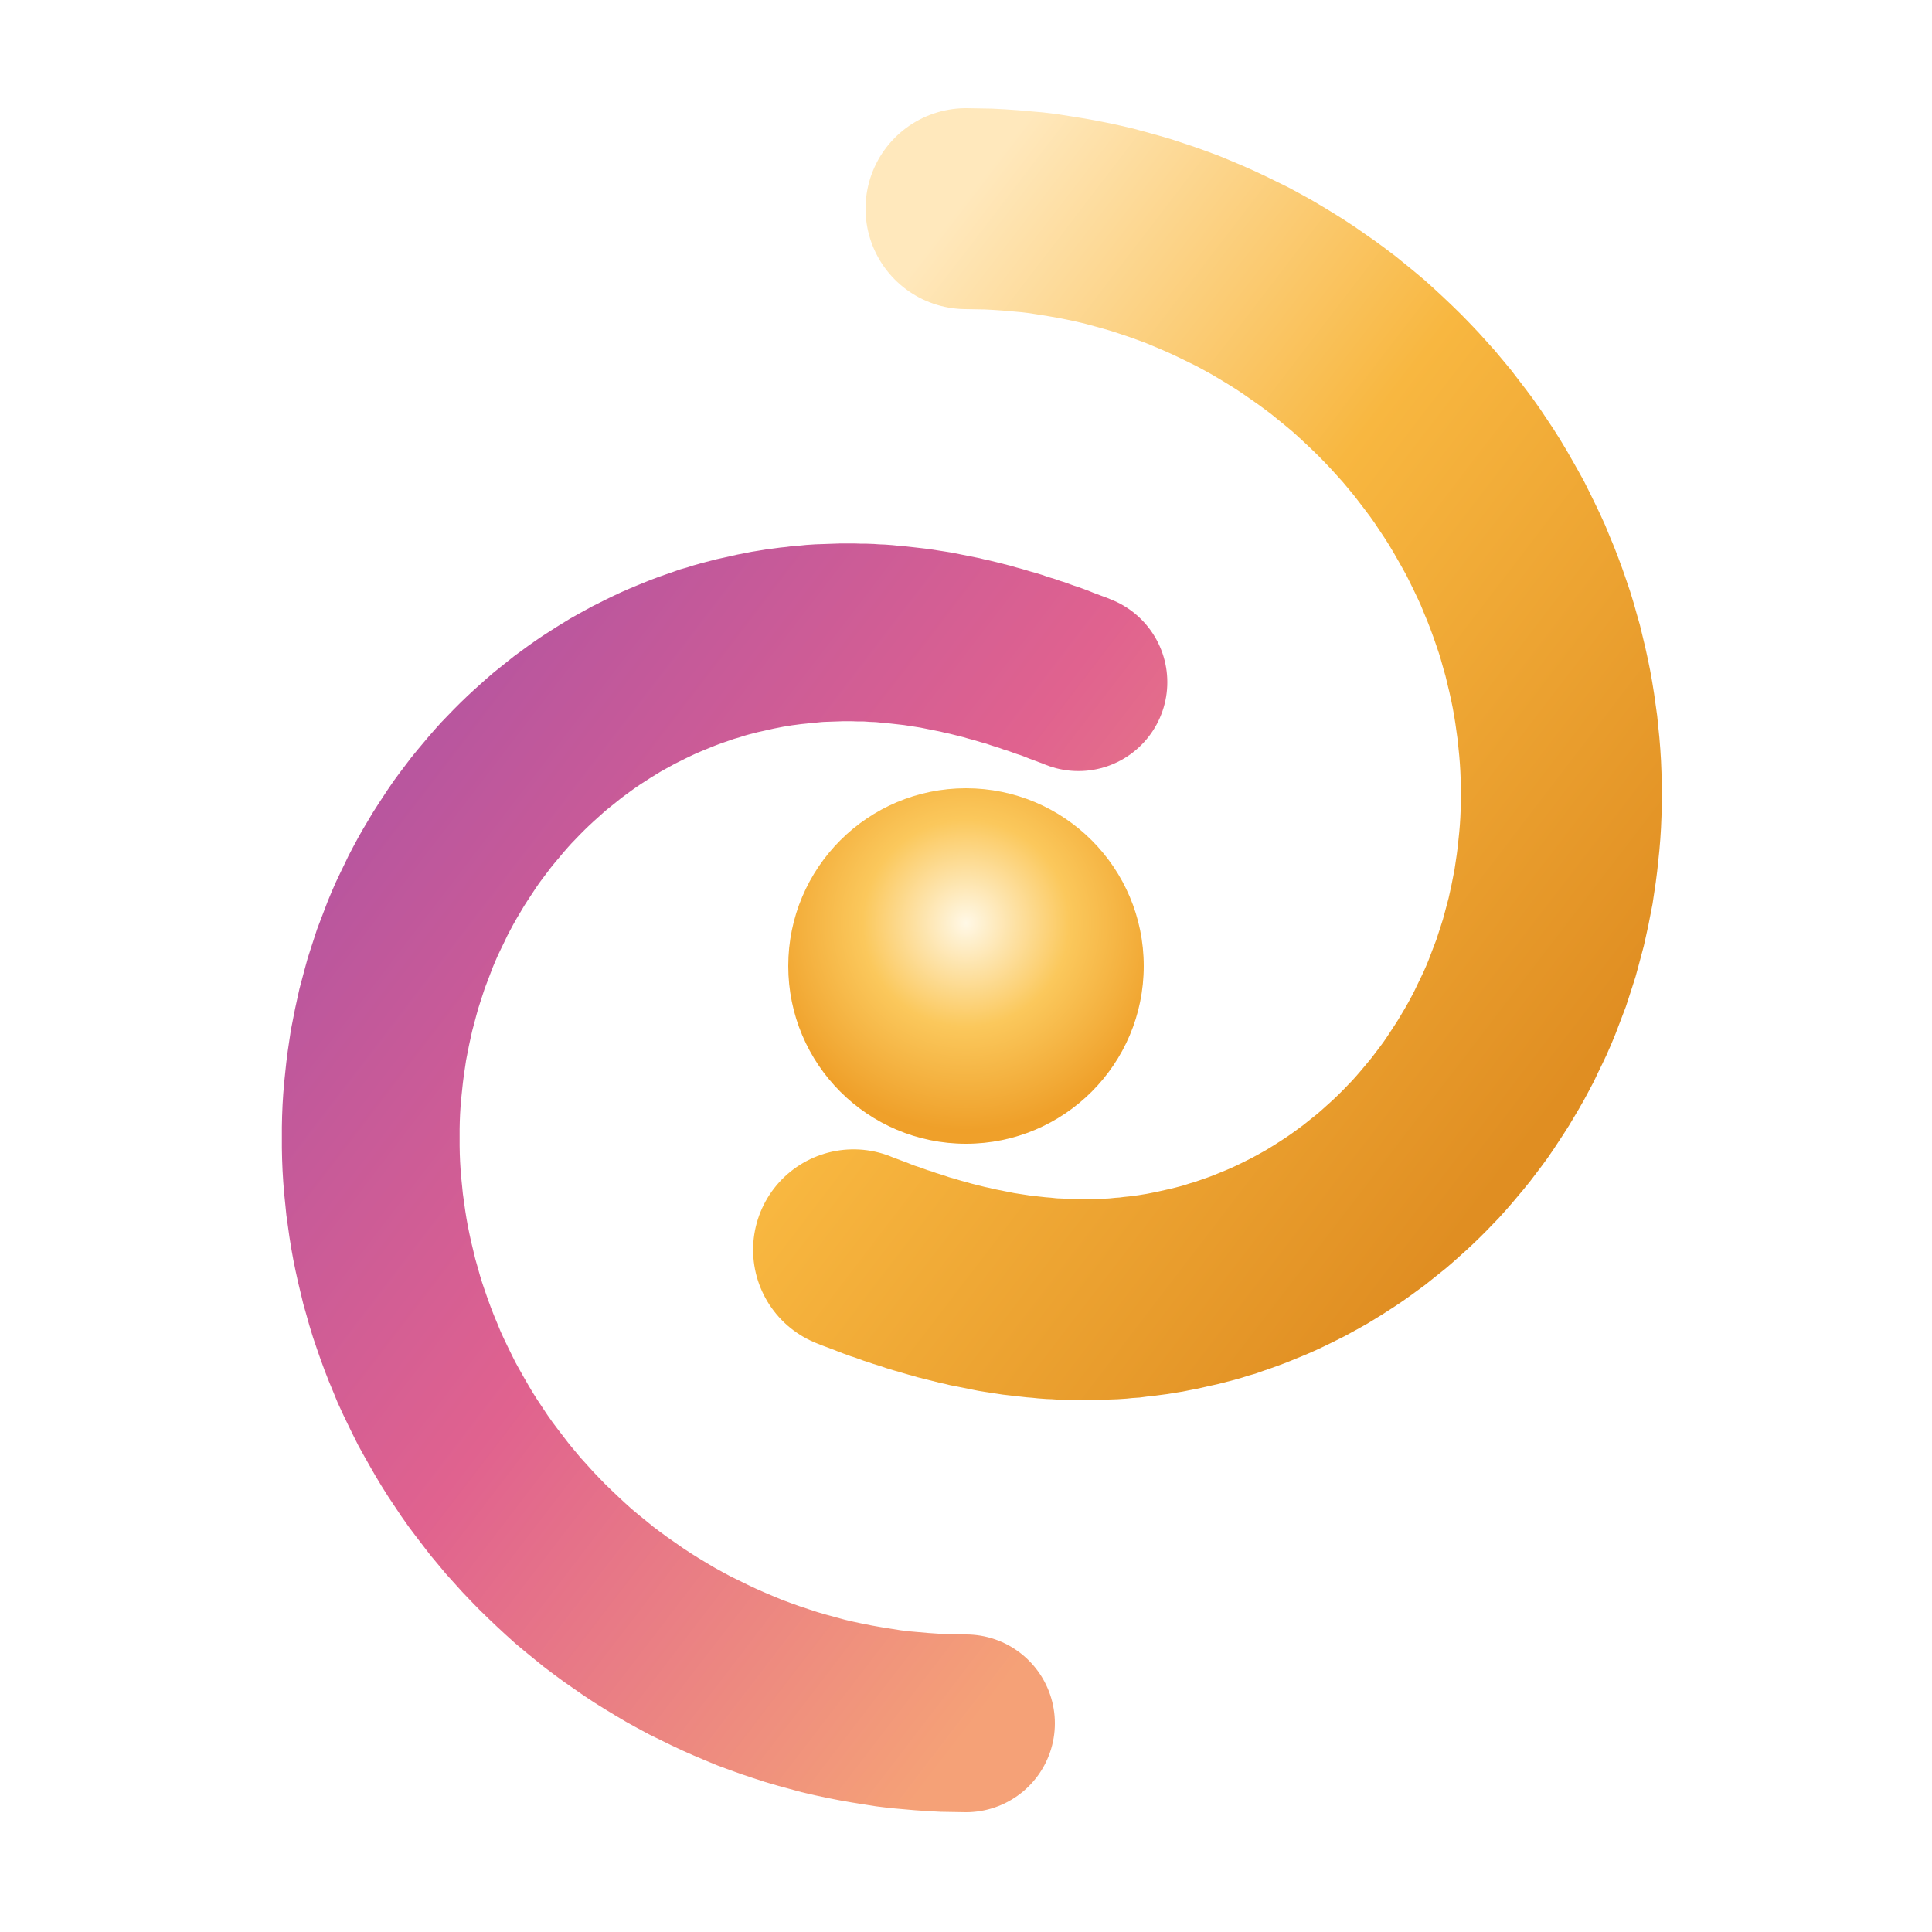
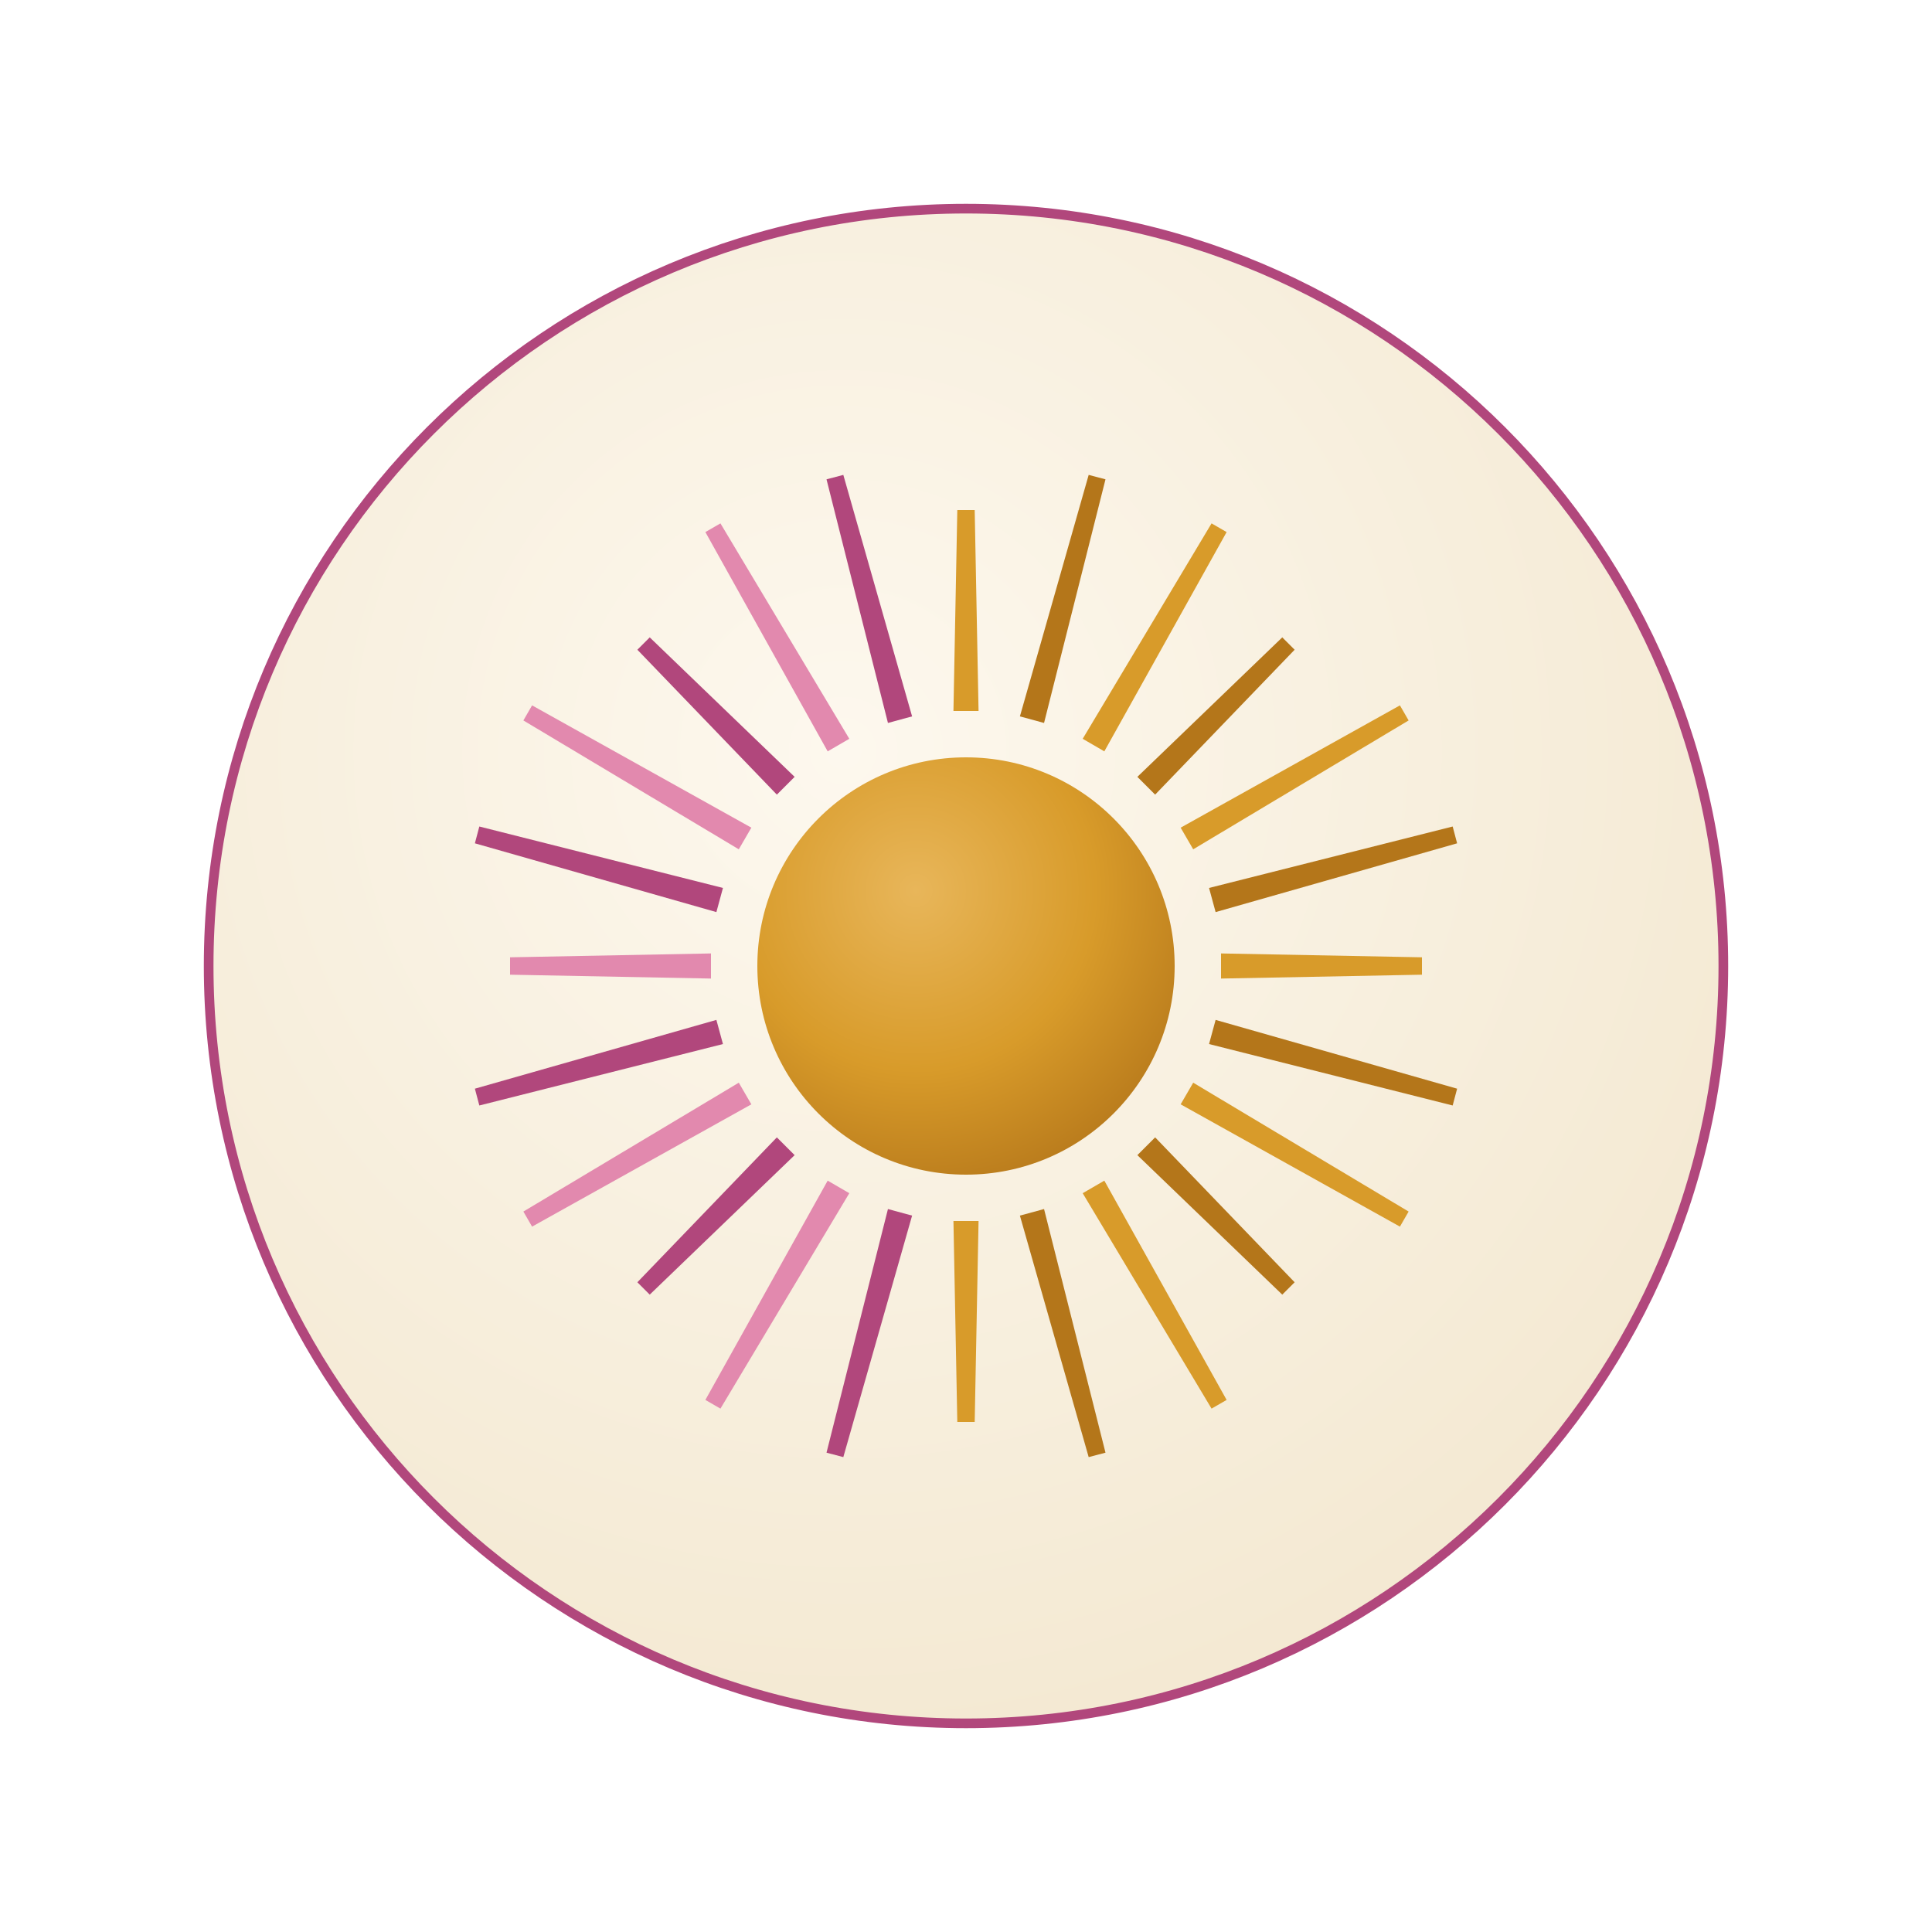
<svg xmlns="http://www.w3.org/2000/svg" viewBox="0 0 1000 1000" width="1000" height="1000" role="img" aria-labelledby="cgT cgD">
  <defs>
-     <linearGradient id="cg-ouro" x1="0.15" y1="0" x2="0.9" y2="0.9">
-       <stop offset="0" stop-color="#FFE8BC" />
-       <stop offset="0.45" stop-color="#F8B740" />
-       <stop offset="1" stop-color="#E08E22" />
-     </linearGradient>
-     <linearGradient id="cg-rosa" x1="0.9" y1="0.9" x2="0.15" y2="0">
-       <stop offset="0" stop-color="#B9569E" />
-       <stop offset="0.45" stop-color="#E0628F" />
-       <stop offset="1" stop-color="#F5A177" />
-     </linearGradient>
-     <radialGradient id="cg-luz" cx="0.5" cy="0.38" r="0.58">
-       <stop offset="0" stop-color="#FFF8E6" />
-       <stop offset="0.5" stop-color="#FBC85C" />
-       <stop offset="1" stop-color="#EFA02A" />
+     <radialGradient id="cg-nucleo" cx="0.38" cy="0.32" r="0.78">
+       <stop offset="0" stop-color="#E8B65A" />
+       <stop offset="0.55" stop-color="#D89B2A" />
+       <stop offset="1" stop-color="#B4761A" />
+     </radialGradient>
+     <radialGradient id="cg-fundo" cx="0.42" cy="0.36" r="0.78">
+       <stop offset="0" stop-color="#FDF8EE" />
+       <stop offset="1" stop-color="#F2E6CD" />
    </radialGradient>
  </defs>
-   <g fill="none" stroke-linecap="round">
-     <path d="M500.0 108.0L505.7 108.1L511.5 108.2L517.2 108.5L523.0 108.9L528.7 109.4L534.4 109.9L540.1 110.6L545.8 111.5L551.4 112.4L557.1 113.4L562.7 114.5L568.3 115.7L573.9 117.0L579.4 118.5L584.9 120.0L590.4 121.6L595.9 123.4L601.3 125.2L606.6 127.1L612.0 129.1L617.3 131.3L622.5 133.5L627.7 135.8L632.8 138.2L637.9 140.7L643.0 143.2L648.0 145.9L652.9 148.6L657.8 151.5L662.6 154.4L667.4 157.4L672.1 160.5L676.7 163.7L681.3 166.9L685.8 170.2L690.3 173.6L694.6 177.1L698.9 180.6L703.2 184.2L707.3 187.9L711.4 191.7L715.4 195.5L719.4 199.4L723.2 203.3L727.0 207.3L730.7 211.4L734.4 215.5L737.9 219.7L741.4 223.9L744.7 228.2L748.0 232.5L751.3 236.9L754.4 241.3L757.4 245.8L760.4 250.3L763.3 254.9L766.0 259.4L768.7 264.1L771.3 268.7L773.9 273.4L776.3 278.2L778.6 282.9L780.9 287.7L783.1 292.5L785.1 297.4L787.1 302.2L789.0 307.1L790.8 312.0L792.5 316.9L794.2 321.9L795.7 326.8L797.1 331.8L798.5 336.7L799.7 341.7L800.9 346.7L802.0 351.7L803.0 356.6L803.9 361.6L804.7 366.6L805.4 371.6L806.1 376.6L806.6 381.6L807.1 386.5L807.5 391.5L807.8 396.4L808.0 401.4L808.1 406.3L808.1 411.2L808.1 416.1L808.0 420.9L807.8 425.8L807.5 430.6L807.1 435.4L806.6 440.2L806.1 444.9L805.5 449.6L804.8 454.3L804.1 459.0L803.2 463.6L802.3 468.2L801.3 472.8L800.3 477.3L799.1 481.8L797.9 486.3L796.7 490.7L795.3 495.1L793.9 499.4L792.5 503.7L790.9 507.9L789.3 512.1L787.7 516.3L786.0 520.4L784.2 524.5L782.3 528.5L780.4 532.4L778.5 536.4L776.5 540.2L774.4 544.1L772.3 547.8L770.1 551.5L767.9 555.2L765.6 558.8L763.3 562.3L761.0 565.8L758.6 569.3L756.1 572.7L753.6 576.0L751.1 579.3L748.5 582.5L745.9 585.6L743.3 588.7L740.6 591.8L737.9 594.8L735.1 597.7L732.4 600.5L729.5 603.4L726.7 606.1L723.8 608.8L720.9 611.4L718.0 614.0L715.1 616.5L712.1 618.9L709.1 621.3L706.1 623.7L703.1 625.9L700.1 628.1L697.0 630.3L693.9 632.4L690.8 634.4L687.7 636.4L684.6 638.3L681.5 640.2L678.3 642.0L675.2 643.7L672.1 645.4L668.9 647.0L665.7 648.6L662.6 650.1L659.4 651.6L656.2 653.0L653.1 654.3L649.9 655.6L646.7 656.9L643.5 658.1L640.4 659.2L637.2 660.3L634.1 661.4L630.9 662.3L627.8 663.3L624.6 664.2L621.5 665.0L618.4 665.8L615.2 666.5L612.1 667.2L609.0 667.9L605.9 668.5L602.9 669.1L599.8 669.6L596.8 670.1L593.7 670.5L590.7 670.9L587.7 671.2L584.7 671.6L581.7 671.8L578.8 672.1L575.8 672.3L572.9 672.4L570.0 672.5L567.1 672.6L564.2 672.7L561.4 672.7L558.5 672.7L555.7 672.6L552.9 672.6L550.1 672.5L547.3 672.3L544.6 672.2L541.9 672.0L539.1 671.7L536.5 671.5L533.8 671.2L531.1 670.9L528.5 670.6L525.9 670.3L523.3 669.9L520.7 669.5L518.1 669.1L515.6 668.7L513.1 668.2L510.6 667.7L508.1 667.2L505.6 666.7L503.1 666.2L500.7 665.6L498.3 665.1L495.9 664.5L493.5 663.9L491.1 663.3L488.7 662.7L486.4 662.0L484.1 661.4L481.7 660.7L479.4 660.0L477.2 659.4L474.9 658.7L472.6 657.9L470.4 657.2L468.1 656.5L465.9 655.7L463.6 655.0L461.4 654.2L459.2 653.4L457.0 652.7L454.8 651.9L452.7 651.1L450.5 650.2L448.3 649.4L446.2 648.6L444.0 647.8L441.8 646.9" stroke="url(#cg-ouro)" stroke-width="104" />
-     <g transform="rotate(180 500 500)">
-       <path d="M500.0 108.0L505.7 108.1L511.5 108.2L517.2 108.5L523.0 108.9L528.7 109.4L534.4 109.9L540.1 110.6L545.8 111.5L551.4 112.4L557.1 113.4L562.7 114.5L568.3 115.7L573.9 117.0L579.4 118.5L584.9 120.0L590.4 121.6L595.9 123.4L601.3 125.2L606.6 127.1L612.0 129.1L617.3 131.3L622.5 133.5L627.7 135.8L632.8 138.2L637.9 140.7L643.0 143.2L648.0 145.9L652.9 148.6L657.8 151.5L662.6 154.4L667.4 157.4L672.1 160.5L676.7 163.7L681.3 166.9L685.8 170.2L690.3 173.6L694.6 177.1L698.9 180.6L703.2 184.2L707.3 187.9L711.4 191.7L715.4 195.5L719.4 199.4L723.2 203.3L727.0 207.3L730.7 211.4L734.4 215.5L737.9 219.7L741.4 223.9L744.7 228.2L748.0 232.5L751.3 236.9L754.4 241.3L757.4 245.8L760.4 250.3L763.3 254.9L766.0 259.4L768.7 264.1L771.3 268.7L773.9 273.4L776.3 278.2L778.6 282.9L780.9 287.7L783.1 292.5L785.1 297.4L787.1 302.2L789.0 307.1L790.8 312.0L792.5 316.9L794.2 321.9L795.7 326.8L797.1 331.8L798.5 336.7L799.7 341.7L800.9 346.7L802.0 351.7L803.0 356.6L803.9 361.6L804.7 366.6L805.4 371.6L806.1 376.6L806.6 381.6L807.1 386.5L807.5 391.5L807.8 396.4L808.0 401.4L808.1 406.3L808.1 411.2L808.1 416.1L808.0 420.9L807.8 425.8L807.5 430.6L807.1 435.4L806.6 440.2L806.1 444.9L805.5 449.6L804.8 454.3L804.1 459.0L803.2 463.6L802.3 468.2L801.3 472.8L800.3 477.3L799.1 481.8L797.9 486.3L796.7 490.7L795.3 495.1L793.9 499.4L792.5 503.7L790.9 507.9L789.3 512.1L787.7 516.3L786.0 520.4L784.2 524.5L782.3 528.5L780.4 532.4L778.5 536.4L776.5 540.2L774.4 544.1L772.3 547.8L770.1 551.5L767.9 555.2L765.6 558.8L763.3 562.3L761.0 565.8L758.6 569.3L756.1 572.7L753.6 576.0L751.1 579.3L748.5 582.5L745.9 585.6L743.3 588.7L740.6 591.8L737.9 594.8L735.1 597.7L732.4 600.5L729.5 603.4L726.7 606.1L723.8 608.8L720.9 611.4L718.0 614.0L715.1 616.5L712.1 618.9L709.1 621.3L706.1 623.7L703.1 625.9L700.1 628.1L697.0 630.3L693.9 632.4L690.8 634.4L687.7 636.4L684.6 638.3L681.5 640.2L678.3 642.0L675.2 643.7L672.1 645.4L668.9 647.0L665.7 648.6L662.6 650.1L659.4 651.6L656.2 653.0L653.1 654.3L649.9 655.6L646.7 656.9L643.5 658.1L640.4 659.2L637.2 660.3L634.1 661.4L630.9 662.3L627.8 663.3L624.6 664.2L621.5 665.0L618.4 665.8L615.2 666.5L612.1 667.2L609.0 667.9L605.9 668.5L602.9 669.1L599.8 669.6L596.8 670.1L593.7 670.5L590.7 670.9L587.7 671.2L584.7 671.6L581.7 671.8L578.8 672.1L575.8 672.3L572.9 672.4L570.0 672.5L567.1 672.6L564.2 672.7L561.4 672.7L558.5 672.7L555.7 672.6L552.9 672.6L550.1 672.5L547.3 672.3L544.6 672.2L541.9 672.0L539.1 671.7L536.5 671.5L533.8 671.2L531.1 670.9L528.5 670.6L525.9 670.3L523.3 669.9L520.7 669.5L518.1 669.1L515.6 668.7L513.1 668.2L510.6 667.7L508.1 667.2L505.6 666.7L503.1 666.2L500.7 665.6L498.3 665.1L495.9 664.5L493.5 663.9L491.1 663.3L488.7 662.7L486.4 662.0L484.1 661.4L481.7 660.7L479.4 660.0L477.2 659.4L474.9 658.7L472.6 657.9L470.4 657.2L468.1 656.5L465.9 655.7L463.6 655.0L461.4 654.2L459.2 653.4L457.0 652.7L454.8 651.9L452.7 651.1L450.5 650.2L448.3 649.4L446.2 648.6L444.0 647.8L441.8 646.9" stroke="url(#cg-rosa)" stroke-width="92" />
-     </g>
+   <circle cx="500" cy="500" r="392" fill="url(#cg-fundo)" stroke="#B1477C" stroke-width="5" />
+   <g>
+     <path d="M506.5 368.0L504.5 264.0L495.5 264.0L493.5 368.0Z" fill="#D89B2A" />
+     <path d="M540.4 374.2L572.2 248.1L563.5 245.8L527.9 370.8Z" fill="#B4761A" />
+     <path d="M571.6 388.9L634.9 275.4L627.1 270.9L560.4 382.4Z" fill="#D89B2A" />
+     <path d="M597.9 411.3L670.1 336.3L663.7 329.9L588.7 402.1Z" fill="#B4761A" />
+     <path d="M617.6 439.6L729.1 372.9L724.6 365.1L611.1 428.4Z" fill="#D89B2A" />
+     <path d="M629.2 472.1L754.2 436.5L751.9 427.8L625.8 459.6Z" fill="#B4761A" />
+     <path d="M632.0 506.5L736.0 504.5L736.0 495.5L632.0 493.5Z" fill="#D89B2A" />
+     <path d="M625.8 540.4L751.9 572.2L754.2 563.5L629.2 527.9Z" fill="#B4761A" />
+     <path d="M611.1 571.6L724.6 634.9L729.1 627.1L617.6 560.4Z" fill="#D89B2A" />
+     <path d="M588.7 597.9L663.7 670.1L670.1 663.7L597.9 588.7Z" fill="#B4761A" />
+     <path d="M560.4 617.6L627.1 729.1L634.9 724.6L571.6 611.1Z" fill="#D89B2A" />
+     <path d="M527.9 629.2L563.5 754.2L572.2 751.9L540.4 625.8Z" fill="#B4761A" />
+     <path d="M493.5 632.0L495.5 736.0L504.5 736.0L506.5 632.0Z" fill="#D89B2A" />
+     <path d="M459.6 625.8L427.8 751.9L436.5 754.2L472.1 629.2Z" fill="#B1477C" />
+     <path d="M428.4 611.1L365.1 724.6L372.9 729.1L439.6 617.6Z" fill="#E289AE" />
+     <path d="M402.1 588.7L329.9 663.7L336.3 670.1L411.3 597.9Z" fill="#B1477C" />
+     <path d="M382.4 560.4L270.9 627.1L275.4 634.9L388.9 571.6Z" fill="#E289AE" />
+     <path d="M370.8 527.9L245.8 563.5L248.1 572.2L374.2 540.4Z" fill="#B1477C" />
+     <path d="M368.0 493.5L264.0 495.5L264.0 504.5L368.0 506.5Z" fill="#E289AE" />
+     <path d="M374.2 459.6L248.1 427.8L245.8 436.5L370.8 472.1Z" fill="#B1477C" />
+     <path d="M388.9 428.4L275.4 365.1L270.9 372.9L382.4 439.6Z" fill="#E289AE" />
+     <path d="M411.3 402.1L336.3 329.9L329.9 336.3L402.1 411.3Z" fill="#B1477C" />
+     <path d="M439.6 382.4L372.9 270.9L365.1 275.4L428.4 388.9Z" fill="#E289AE" />
+     <path d="M472.1 370.8L436.5 245.8L427.8 248.1L459.6 374.2Z" fill="#B1477C" />
  </g>
-   <circle cx="500" cy="500" r="92" fill="url(#cg-luz)" />
+   <circle cx="500" cy="500" r="108" fill="url(#cg-nucleo)" />
</svg>
